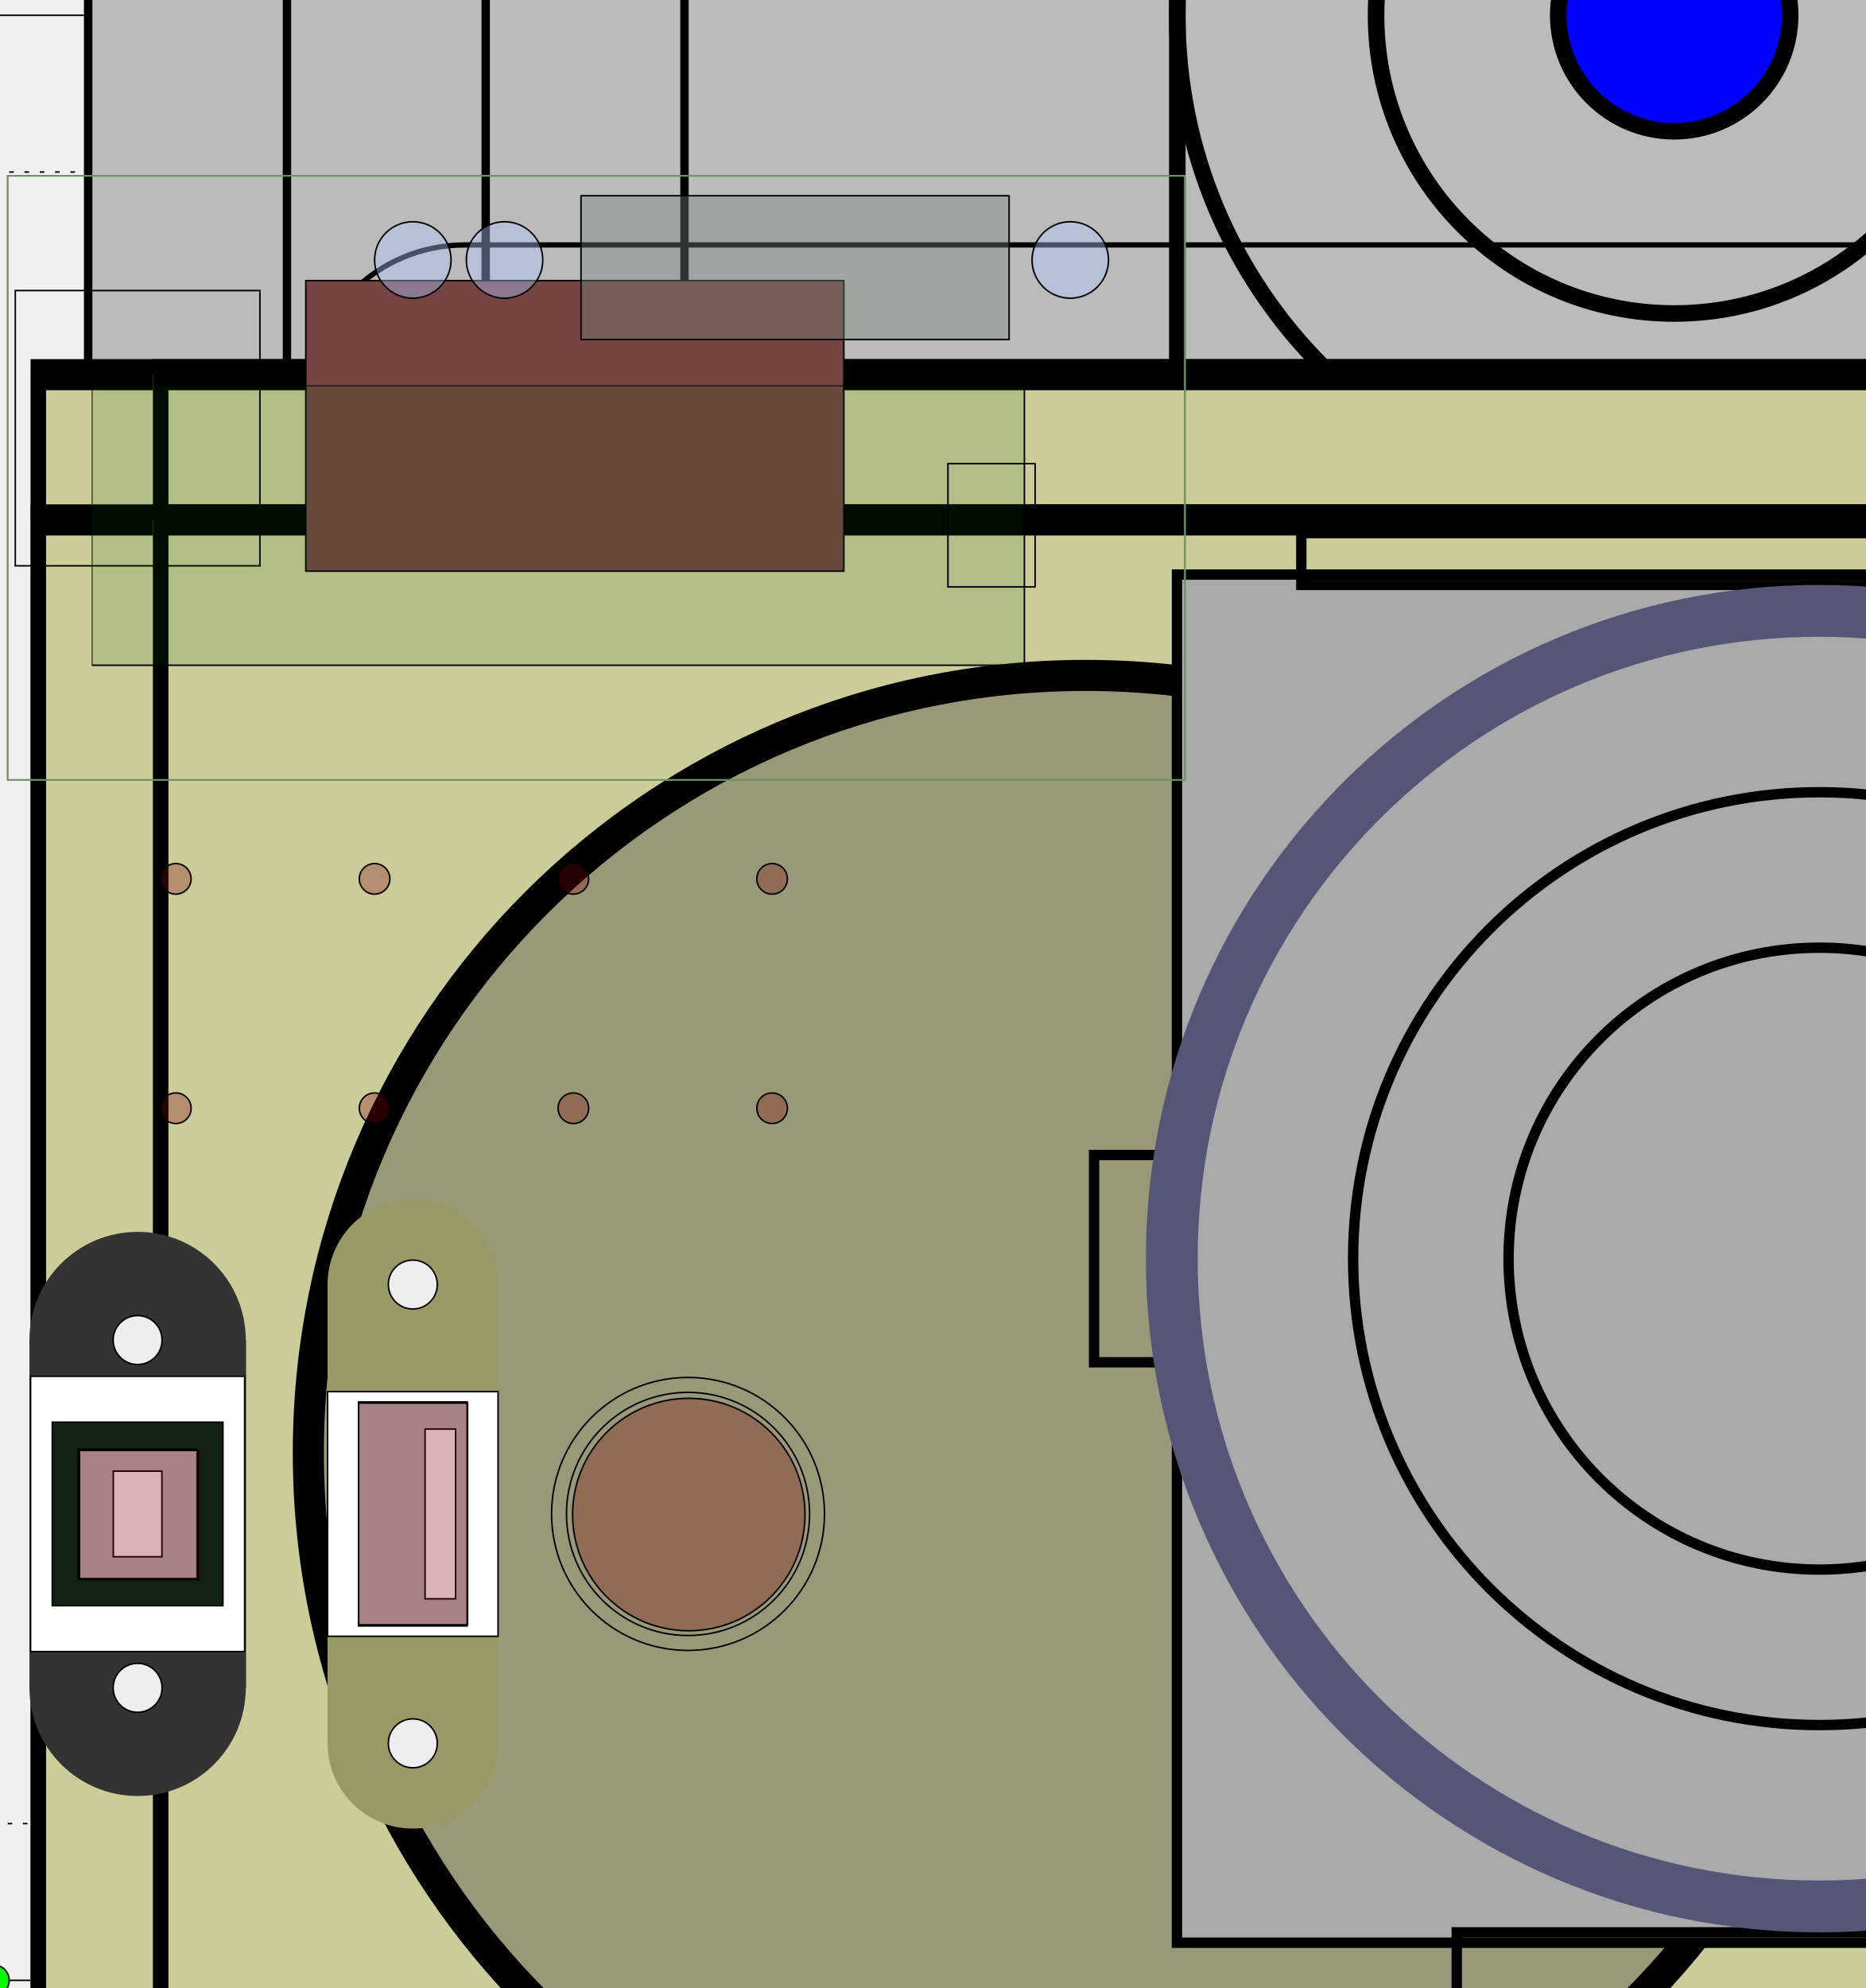
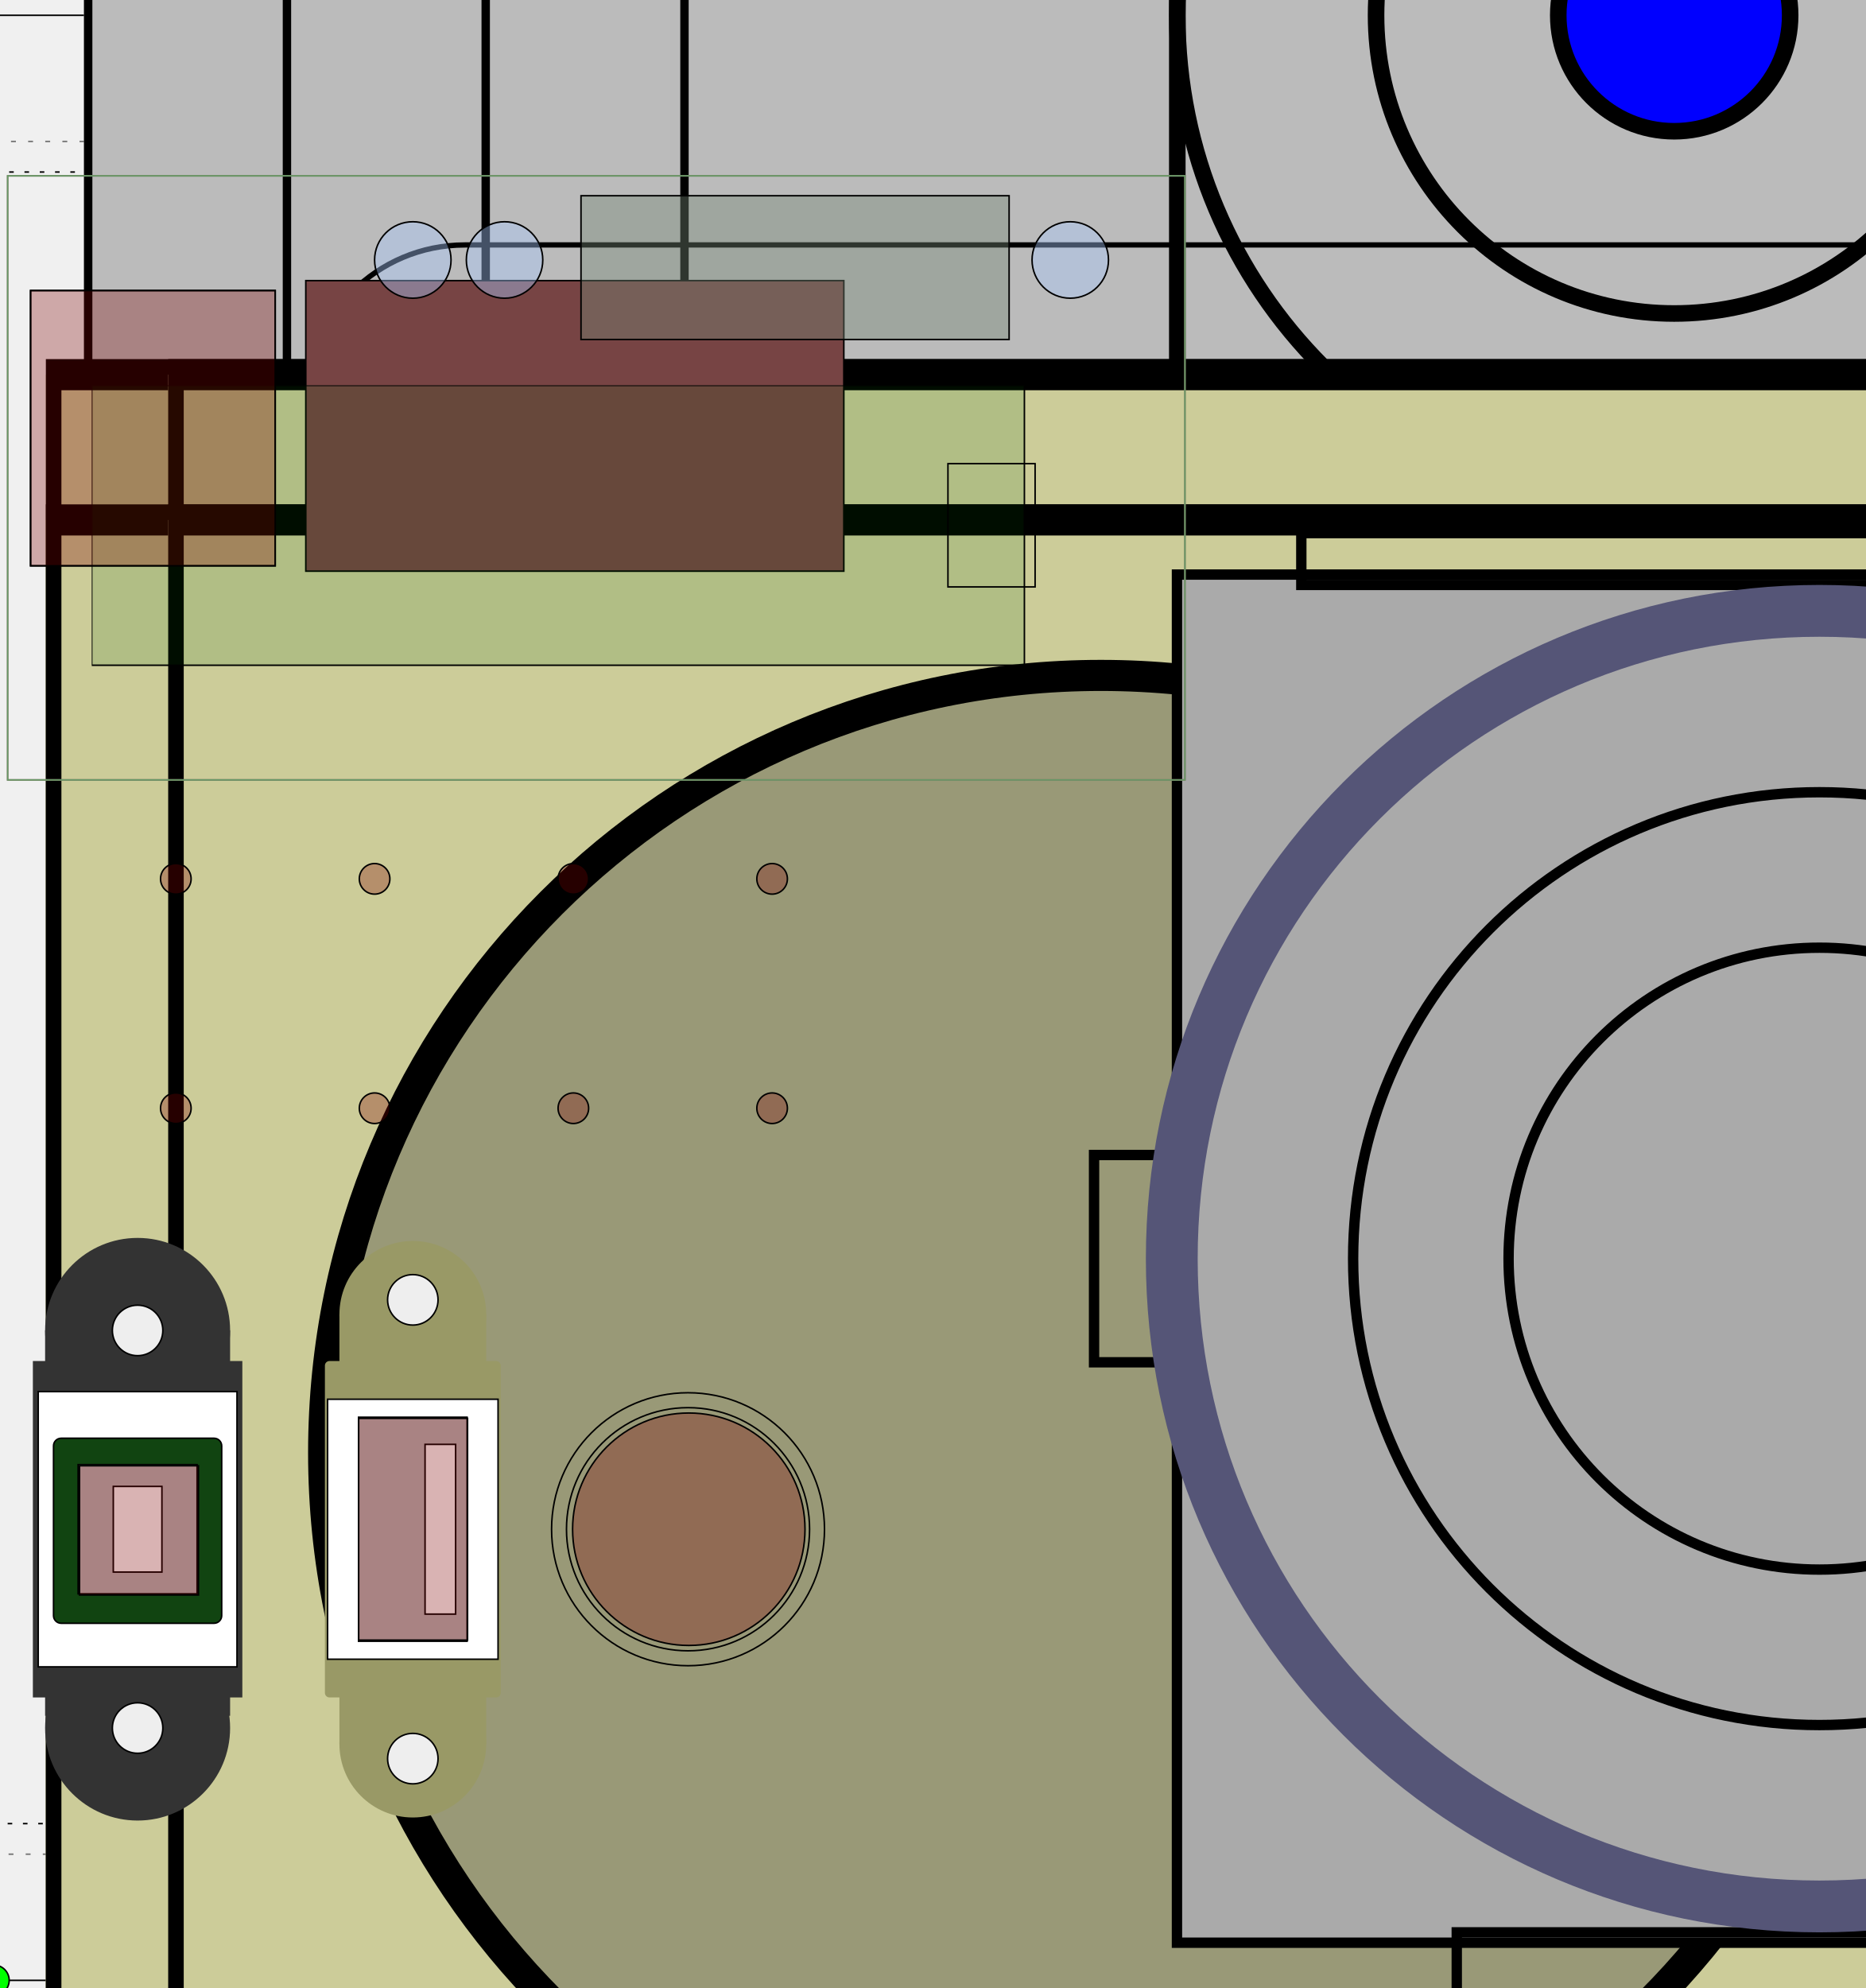
<svg xmlns="http://www.w3.org/2000/svg" viewBox="-71 -1 122 130" overflow="visible">
  <style>
        rect, circle {
            fill: none;
            stroke: black;
            stroke-width: 0.1;
        }
        g.hide rect {
            visibility: hidden;
        }
        g.hide rect.keep {
            visibility: visible;
        }
    </style>
  <g class="xhide">
    <defs>
      <symbol id="Thoniconn-vertical" width="9" height="12" viewBox="-4.5 -6 9 12">
        <rect x="-4.5" y="-6" width="9" height="10.5" style="fill: #BBB" />
        <rect x="-4" y="-3" width="8" height="6" />
        <rect x="-0.4" y="4.5" width="0.8" height="1.5" />
        <circle r="3" />
        <circle r="1.8" />
        <circle r="0.7" style="fill:blue" />
      </symbol>
      <symbol id="Thoniconn-vertical-ud" width="9" height="12" viewBox="-4.5 -6 9 12">
        <rect x="-4.5" y="-4.5" width="9" height="10.5" style="fill: #BBB" />
        <rect x="-4" y="-3" width="8" height="6" />
        <rect x="-0.4" y="-6.0" width="0.8" height="1.5" />
        <circle r="3" />
        <circle r="1.8" />
        <circle r="0.7" style="fill:blue" />
      </symbol>
      <symbol id="Thoniconn-horizontal" height="9" width="12" viewBox="-6 -4.5 12 9">
        <rect y="-4.5" x="-6" height="9" width="10.5" style="fill: #BBB" />
        <rect y="-4" x="-3" height="8" width="6" />
        <rect y="-0.4" x="4.5" height="0.8" width="1.5" />
        <circle r="3" />
        <circle r="1.8" />
      </symbol>
      <symbol id="RGBled" height="7.8" width="7.8" viewBox="-3.9 -3.9 7.8 7.8">
        <rect x="-3.9" y="-3.9" width="7.8" height="7.8" style="fill: #DCC" />
        <circle r="2.7" style="fill:#CE6" />
      </symbol>
      <symbol id="SongHuei" height="12.5" width="10.6" viewBox="-5.3 -5.5 10.6 12.5">
        <rect x="-4.85" y="-5.5" height="12.5" width="9.7" style="fill: #BBB" />
        <rect x="-5.3" y="-1.1" height="2.2" width="0.55" />
        <rect x="4.75" y="-1.1" height="2.2" width="0.55" />
        <circle r="3.2" />
        <circle r="3.0" />
        <circle r="0.7" style="fill:yellow" />
      </symbol>
      <symbol id="oled091" height="21.844" width="33.02" viewBox="0 0 21.844 33.02">
        <rect x="0" y="0" height="21.844" width="33.02" />
        <circle cx="2.54" cy="2.54" r="1.27" />
        <circle cx="30.48" cy="2.54" r="1.27" />
        <circle cx="2.54" cy="19.304" r="1.27" />
        <circle cx="30.48" cy="19.304" r="1.27" />
        <rect x="2.54" y="5.207" width="29.972" height="11.43" style="fill:#444" />
      </symbol>
      <symbol id="oled13" height="35.18" width="35.19" viewBox="0 0 35.19 35.18">
        <rect x="0" y="0" height="35.18" width="35.19" rx="3" />
        <circle cx="3.05" cy="3.05" r="1.27" />
        <circle cx="32.14" cy="3.05" r="1.27" />
        <circle cx="3.05" cy="32.512" r="1.27" />
        <circle cx="32.14" cy="32.512" r="1.27" />
        <rect class="screen" x="0" y="6.32" width="35.19" height="19" style="fill:#444" />
      </symbol>
      <symbol id="CKtact" height="12" width="12" viewBox="-6 -6 12 12">
        <circle r="6" style="fill:#CC9" />
        <circle r="4.5" />
      </symbol>
      <symbol id="SMDtact" height="6" width="6" viewBox="-3 -3 6 6">
        <rect x="-3" y="-3" width="6" height="6" style="fill:#CC9" />
        <circle r="2.5" style="fill:#997" />
      </symbol>
      <symbol id="Deltron" height="17.9" width="17.9" viewBox="-8.93 -8.93 17.9 17.9">
        <circle r="7.95" />
        <circle r="8.925" />
      </symbol>
      <symbol id="SparkfunRGBencoder" width="18" height="18.5" viewBox="-9 -9 18 18.5">
        <rect x="-6.2" y="-6.6" width="12.4" height="13.2" style="fill:#AAA" />
        <rect x="-7" y="-1" width="0.8" height="2" />
        <rect x="6.2" y="-1" width="0.8" height="2" />
        <rect x="-5" y="-7" width="10" height="0.5" />
        <rect x="-3.5" y="6.5" width="7" height="1" />
        <circle r="6.25" style="stroke:#557; stroke-width:0.5" />
        <circle r="4.5" />
        <circle r="3" />
      </symbol>
      <symbol id="Teensy4.1vertical" width="18.3" height="61.7" viewbox="0 0 18.3 61.7">
        <rect x="0" y="0.7" width="18.3" height="61" style="fill:#0602" />
        <rect x="5.12" y="0" width="8.06" height="5.7" />
      </symbol>
      <symbol id="Teensy4.1horizontal" width="61.7" height="18.3" viewbox="0 0 61.7 18.3">
        <rect x="0" y="0" width="61" height="18.3" style="fill:#0602" />
        <rect x="56" y="5.12" width="5.7 " height="8.06" />
      </symbol>
    </defs>
    <rect class="keep" x="-71.4" y="0" width="121.6" height="128.5" />
    <circle r="1.6" cx="-58.78" cy="3" />
    <circle r="1.6" cx="-58.78" cy="125.5" />
    <circle r="1.6" cx="43.36" cy="3" />
    <circle r="1.6" cx="43.36" cy="125.5" />
+     <rect class="keep" x="-71.4" y="8.25" width="121.6" height="112" stroke-dasharray="0.32 0.8" stroke="#966" stroke-opacity="0.5" />
    <rect class="keep" x="-71.4" y="10.25" width="121.6" height="108" stroke-dasharray="0.3 0.7" stroke="#666" />
    <g id="pcb-area" transform="translate(0, 10.25)">
      <circle style="fill: red" cx="0" cy="0" r="2" />
      <circle style="fill: lime; fill-opacity=0.2" cx="-71.4" cy="118.25" r="1" />
      <g transform="translate(8, -76)">
        <use href="#RGBled" x="5.6" y="76" />
        <use href="#RGBled" x="26.6" y="76" />
        <rect x="2.22" y="84.2" width="35.56" height="2.54" style="fill:#55A" />
        <use href="#Thoniconn-vertical" x="0" y="87.2" />
        <use href="#Thoniconn-vertical" x="10" y="87.2" />
        <use href="#Thoniconn-vertical" x="31" y="87.2" />
        <use href="#Thoniconn-vertical" x="21" y="87.2" />
        <use href="#Thoniconn-vertical-ud" x="5" y="99.3" />
        <use href="#Thoniconn-vertical-ud" x="26" y="99.3" />
        <rect x="0" y="83" width="40" height="28.4" style="stroke: #668" />
        <rect x="0" y="76" width="40" height="35.6" style="stroke: #966" />
      </g>
      <circle style="fill: maroon; fill-opacity: 0.3" cx="17.5" cy="3.9" r="1" />
      <circle style="fill: maroon; fill-opacity: 0.3" cx="38.5" cy="3.9" r="1" />
      <circle style="fill: maroon; fill-opacity: 0.3" cx="12.5" cy="17.16" r="1" />
      <circle style="fill: maroon; fill-opacity: 0.3" cx="43.5" cy="17.16" r="1" />
      <circle style="fill: maroon; fill-opacity: 0.3" cx="17.5" cy="29.32" r="1" />
      <circle style="fill: maroon; fill-opacity: 0.3" cx="38.5" cy="29.32" r="1" />
      <g transform="translate(8, -48.4)">
        <circle style="fill: orange" cx="-8" cy="48.4" r="1" />
        <use href="#Thoniconn-vertical" x="0" y="88" />
        <use href="#Thoniconn-vertical" x="10" y="88" />
        <use href="#Thoniconn-vertical" x="21" y="88" />
        <use href="#Thoniconn-vertical" x="31" y="88" />
        <rect x="12.38" y="100.2" width="15.24" height="2.54" style="fill:#555" />
        <rect x="5.15" y="100.2" width="29.7" height="2.54" style="stroke: #696" />
        <rect x="12.38" y="85" width="15.24" height="2.54" style="fill:#555" />
        <rect x="5.15" y="85" width="29.7" height="2.54" style="stroke: #696" />
        <rect x="0" y="84.5" width="40" height="18.7" style="stroke: #966" />
      </g>
      <g transform="translate(8,-17)">
        <use href="#Thoniconn-vertical" x="5" y="73" />
        <use href="#Thoniconn-vertical" x="26" y="73" />
        <use href="#Thoniconn-vertical" x="5" y="86" />
        <use href="#Thoniconn-vertical" x="26" y="86" />
        <use href="#Thoniconn-vertical" x="5" y="99" />
        <use href="#Thoniconn-vertical" x="26" y="99" />
        <use href="#Thoniconn-vertical" x="5" y="112" />
        <use href="#Thoniconn-vertical" x="26" y="112" />
        <rect x="7" y="82" width="26.27" height="33.68" style="stroke: #686" />
        <rect x="-16.5" y="73" width="52" height="51.8" style="stroke: #966" />
        <rect x="8.05" y="83.2" width="10.28" height="5.2" style="fill:#787" />
        <rect x="8.05" y="109.60" width="10.28" height="5.2" style="fill:#787" />
        <rect x="21.01" y="83.34" width="10.28" height="2.66" style="fill:#787" />
        <rect x="29.37" y="88.77" height="20.44" width="2.66" style="fill:#787" />
        <g transform="translate(-1.5,0.5)">
          <use href="#SongHuei" x="-14" y="112" />
          <use href="#SongHuei" x="-14" y="99" />
          <use href="#SongHuei" x="-14" y="86" />
          <use href="#SongHuei" x="-14" y="73" />
        </g>
        <g transform="translate(5.5, 6)" style="fill:none; stroke:red; stroke-width:0.5; stroke-opacity: 0.2">
          <line x1="-15" y1="73" x2="32" y2="73" />
          <line x1="-15" y1="86" x2="32" y2="86" />
          <line x1="-15" y1="99" x2="32" y2="99" />
          <line x1="-15" y1="112" x2="32" y2="112" />
          <g style="stroke: green">
            <line x1="-15.5" y1="73" x2="-15.5" y2="33" />
          </g>
        </g>
      </g>
      <circle style="fill: maroon; fill-opacity: 0.3" cx="-2.23" cy="62.0" r="2.7" />
      <circle style="fill: maroon; fill-opacity: 0.3" cx="-2.23" cy="75.0" r="2.7" />
      <circle style="fill: maroon; fill-opacity: 0.3" cx="-2.23" cy="88.0" r="2.7" />
      <circle style="fill: maroon; fill-opacity: 0.3" cx="-2.23" cy="101.0" r="2.7" />
      <circle style="fill: maroon; fill-opacity: 0.3" cx="17.5" cy="62.0" r="1" />
      <circle style="fill: maroon; fill-opacity: 0.3" cx="38.5" cy="62.0" r="1" />
      <circle style="fill: maroon; fill-opacity: 0.3" cx="17.5" cy="75.0" r="1" />
      <circle style="fill: maroon; fill-opacity: 0.3" cx="38.5" cy="75.0" r="1" />
      <circle style="fill: maroon; fill-opacity: 0.3" cx="17.5" cy="88.0" r="1" />
      <circle style="fill: maroon; fill-opacity: 0.3" cx="38.5" cy="88.0" r="1" />
      <circle style="fill: maroon; fill-opacity: 0.3" cx="17.5" cy="101.0" r="1" />
      <circle style="fill: maroon; fill-opacity: 0.3" cx="38.5" cy="101.0" r="1" />
      <rect x="27.4" y="0" width="1.2" height="108" style="fill:#777;fill-opacity:0.2;stroke:none" />
    </g>
    <g transform="rotate(-90 20 90) translate(26 -68.5)">
      <use href="#Thoniconn-vertical" x="8" y="73" />
      <use href="#Thoniconn-vertical" x="23" y="73" />
      <use href="#Thoniconn-vertical" x="8" y="86" />
      <use href="#Thoniconn-vertical" x="23" y="86" />
      <use href="#Thoniconn-vertical" x="8" y="99" />
      <use href="#Thoniconn-vertical" x="23" y="99" />
      <use href="#Thoniconn-vertical" x="8" y="112" />
      <use href="#Thoniconn-vertical" x="23" y="112" />
      <rect x="8" y="72" width="24" height="52.4" style="stroke: #966" />
      <rect x="7" y="82" width="26.27" height="33.68" style="stroke: #686" />
      <rect x="8.05" y="83.2" width="10.28" height="5.2" style="fill:#787" />
      <rect x="8.05" y="109.60" width="10.28" height="5.2" style="fill:#787" />
      <rect x="21.01" y="83.34" width="10.28" height="2.66" style="fill:#787" />
      <rect x="29.37" y="88.77" height="20.44" width="2.66" style="fill:#787" />
    </g>
    <g transform="translate(2, 0)">
      <use href="#oled13" x="-53" y="11" />
-       <use href="#SMDtact" x="-71" y="19.5" />
-       <use href="#SMDtact" x="-63" y="19.5" />
-       <use href="#SMDtact" x="-71" y="29" />
-       <use href="#SMDtact" x="-63" y="29" />
-       <rect x="-72" y="18" width="16" height="18" class="keep" />
+       <use href="#SMDtact" x="-70" y="19.5" />
+       <use href="#SMDtact" x="-62" y="19.5" />
+       <use href="#SMDtact" x="-70" y="29" />
+       <use href="#SMDtact" x="-62" y="29" />
+       <rect x="-71" y="18" width="16" height="18" class="keep" />
      <use href="#SparkfunRGBencoder" x="-15" y="18" />
      <rect x="-72.5" y="10.5" width="77" height="39.5" style="stroke: #966" />
    </g>
    <rect class="screen" x="-51" y="17.35" width="35.19" height="19" style="fill:#744" />
    <use href="#Teensy4.1horizontal" x="-65" y="24.2" />
    <rect x="-70.5" y="10.5" width="77" height="39.5" style="stroke: #696" />
    <rect x="-33" height="9.4" width="28" y="11.8" style="fill:#787; fill-opacity: 0.4" />
    <circle r="2.5" cx="-1" cy="16" style="fill:#ACF; fill-opacity: 0.4" />
    <circle r="2.5" cx="-44" cy="16" style="fill:#ACF; fill-opacity: 0.4" />
    <circle r="2.5" cx="-38" cy="16" style="fill:#ACF; fill-opacity: 0.4" />
-     <g transform="translate(-26 98)">
+     <g transform="translate(-26 99)">
      <circle r="7.95" />
      <circle r="8.925" />
    </g>
-     <g transform="translate(-62 98)">
-       <circle cy="-11.37" r="7.075" style="stroke:none; fill: #333" />
-       <circle cy="11.37" r="7.075" style="stroke:none; fill: #333" />
-       <rect y="-11.37" x="-7.075" height="22.74" width="14.17" style="stroke:none; fill: #333" />
-       <circle cy="-11.37" r="1.6" style="fill: #EEE" />
-       <circle cy="11.37" r="1.6" style="fill: #EEE" />
-       <rect y="-9" x="-7" height="18" width="14" style="fill:white" />
-       <rect y="-6" x="-5.58" height="12" width="11.16" style="fill:#121" />
+     <g transform="translate(-62 99)">
+       <circle cy="-13" r="6.05" style="stroke:none; fill: #333" />
+       <circle cy="13" r="6.05" style="stroke:none; fill: #333" />
+       <rect y="-13" x="-6.05" height="25.2" width="12.1" style="stroke:none; fill: #333" />
+       <rect y="-11" x="-6.85" height="22" width="13.7" style="stroke:none; fill: #333" />
+       <circle cy="-13" r="1.65" style="fill: #EEE" />
+       <circle cy="13" r="1.65" style="fill: #EEE" />
+       <rect y="-9" x="-6.5" height="18" width="13" style="fill:white" />
+       <rect y="-5.95" x="-5.50" height="12.1" width="11.0" rx="0.5" style="fill:#141" />
      <rect y="-4.225" x="-3.89" height="8.45" width="7.78" style="fill:#BBB" />
      <rect y="-2.8" x="-1.59" height="5.6" width="3.18" style="fill:white" />
    </g>
-     <g transform="translate(-44 98)">
-       <circle cy="-15" r="5.575" style="stroke:none; fill: #996" />
-       <circle cy="15" r="5.575" style="stroke:none; fill: #996" />
-       <rect y="-15" x="-5.575" height="30" width="11.15" style="stroke:none; fill: #996" />
-       <circle cy="-15" r="1.6" style="fill: #EEE" />
-       <circle cy="15" r="1.6" style="fill: #EEE" />
-       <rect y="-8" x="-5.575" height="16" width="11.15" style="fill:white" />
+     <g transform="translate(-44 99)">
+       <circle cy="-14.05" r="4.8" style="stroke:none; fill: #996" />
+       <circle cy="14.05" r="4.8" style="stroke:none; fill: #996" />
+       <rect y="-14.05" x="-4.8" height="28.1" width="9.6" style="stroke:none; fill: #996" />
+       <rect y="-11" x="-5.75" height="22" width="11.5" rx="0.3" style="stroke:none; fill: #996" />
+       <circle cy="-15" r="1.65" style="fill: #EEE" />
+       <circle cy="15" r="1.65" style="fill: #EEE" />
+       <rect y="-8.5" x="-5.575" height="17" width="11.15" style="fill:white" />
      <rect y="-7.325" x="-3.55" height="14.65" width="7.1" style="fill:#BBB" />
      <rect y="-5.55" x="0.8" height="11.10" width="2" style="fill:white" />
    </g>
  </g>
  <circle style="fill: maroon; fill-opacity: 0.3" cx="-59.5" cy="56.47" r="1" />
  <circle style="fill: maroon; fill-opacity: 0.3" cx="-46.5" cy="56.47" r="1" />
  <circle style="fill: maroon; fill-opacity: 0.3" cx="-33.5" cy="56.47" r="1" />
  <circle style="fill: maroon; fill-opacity: 0.3" cx="-20.5" cy="56.47" r="1" />
  <circle style="fill: maroon; fill-opacity: 0.3" cx="-59.5" cy="71.47" r="1" />
  <circle style="fill: maroon; fill-opacity: 0.3" cx="-46.5" cy="71.47" r="1" />
  <circle style="fill: maroon; fill-opacity: 0.3" cx="-33.5" cy="71.47" r="1" />
  <circle style="fill: maroon; fill-opacity: 0.3" cx="-20.5" cy="71.47" r="1" />
-   <rect style="fill: maroon; fill-opacity: 0.3" x="-65.8" y="93.85" width="7.78" height="8.45" />
-   <rect style="fill: maroon; fill-opacity: 0.3" x="-47.54" y="90.75" width="7.12" height="14.5" />
-   <circle style="fill: maroon; fill-opacity: 0.3" cx="-25.95" cy="98.04" r="7.6" />
+   <rect style="fill: maroon; fill-opacity: 0.3" x="-65.8" y="94.85" width="7.78" height="8.45" />
+   <rect style="fill: maroon; fill-opacity: 0.3" x="-47.54" y="91.75" width="7.12" height="14.5" />
+   <circle style="fill: maroon; fill-opacity: 0.3" cx="-25.95" cy="99" r="7.6" />
+   <rect x="-69" y="18" width="16" height="18" class="keep" style="fill: maroon; fill-opacity: 0.3" />
</svg>
